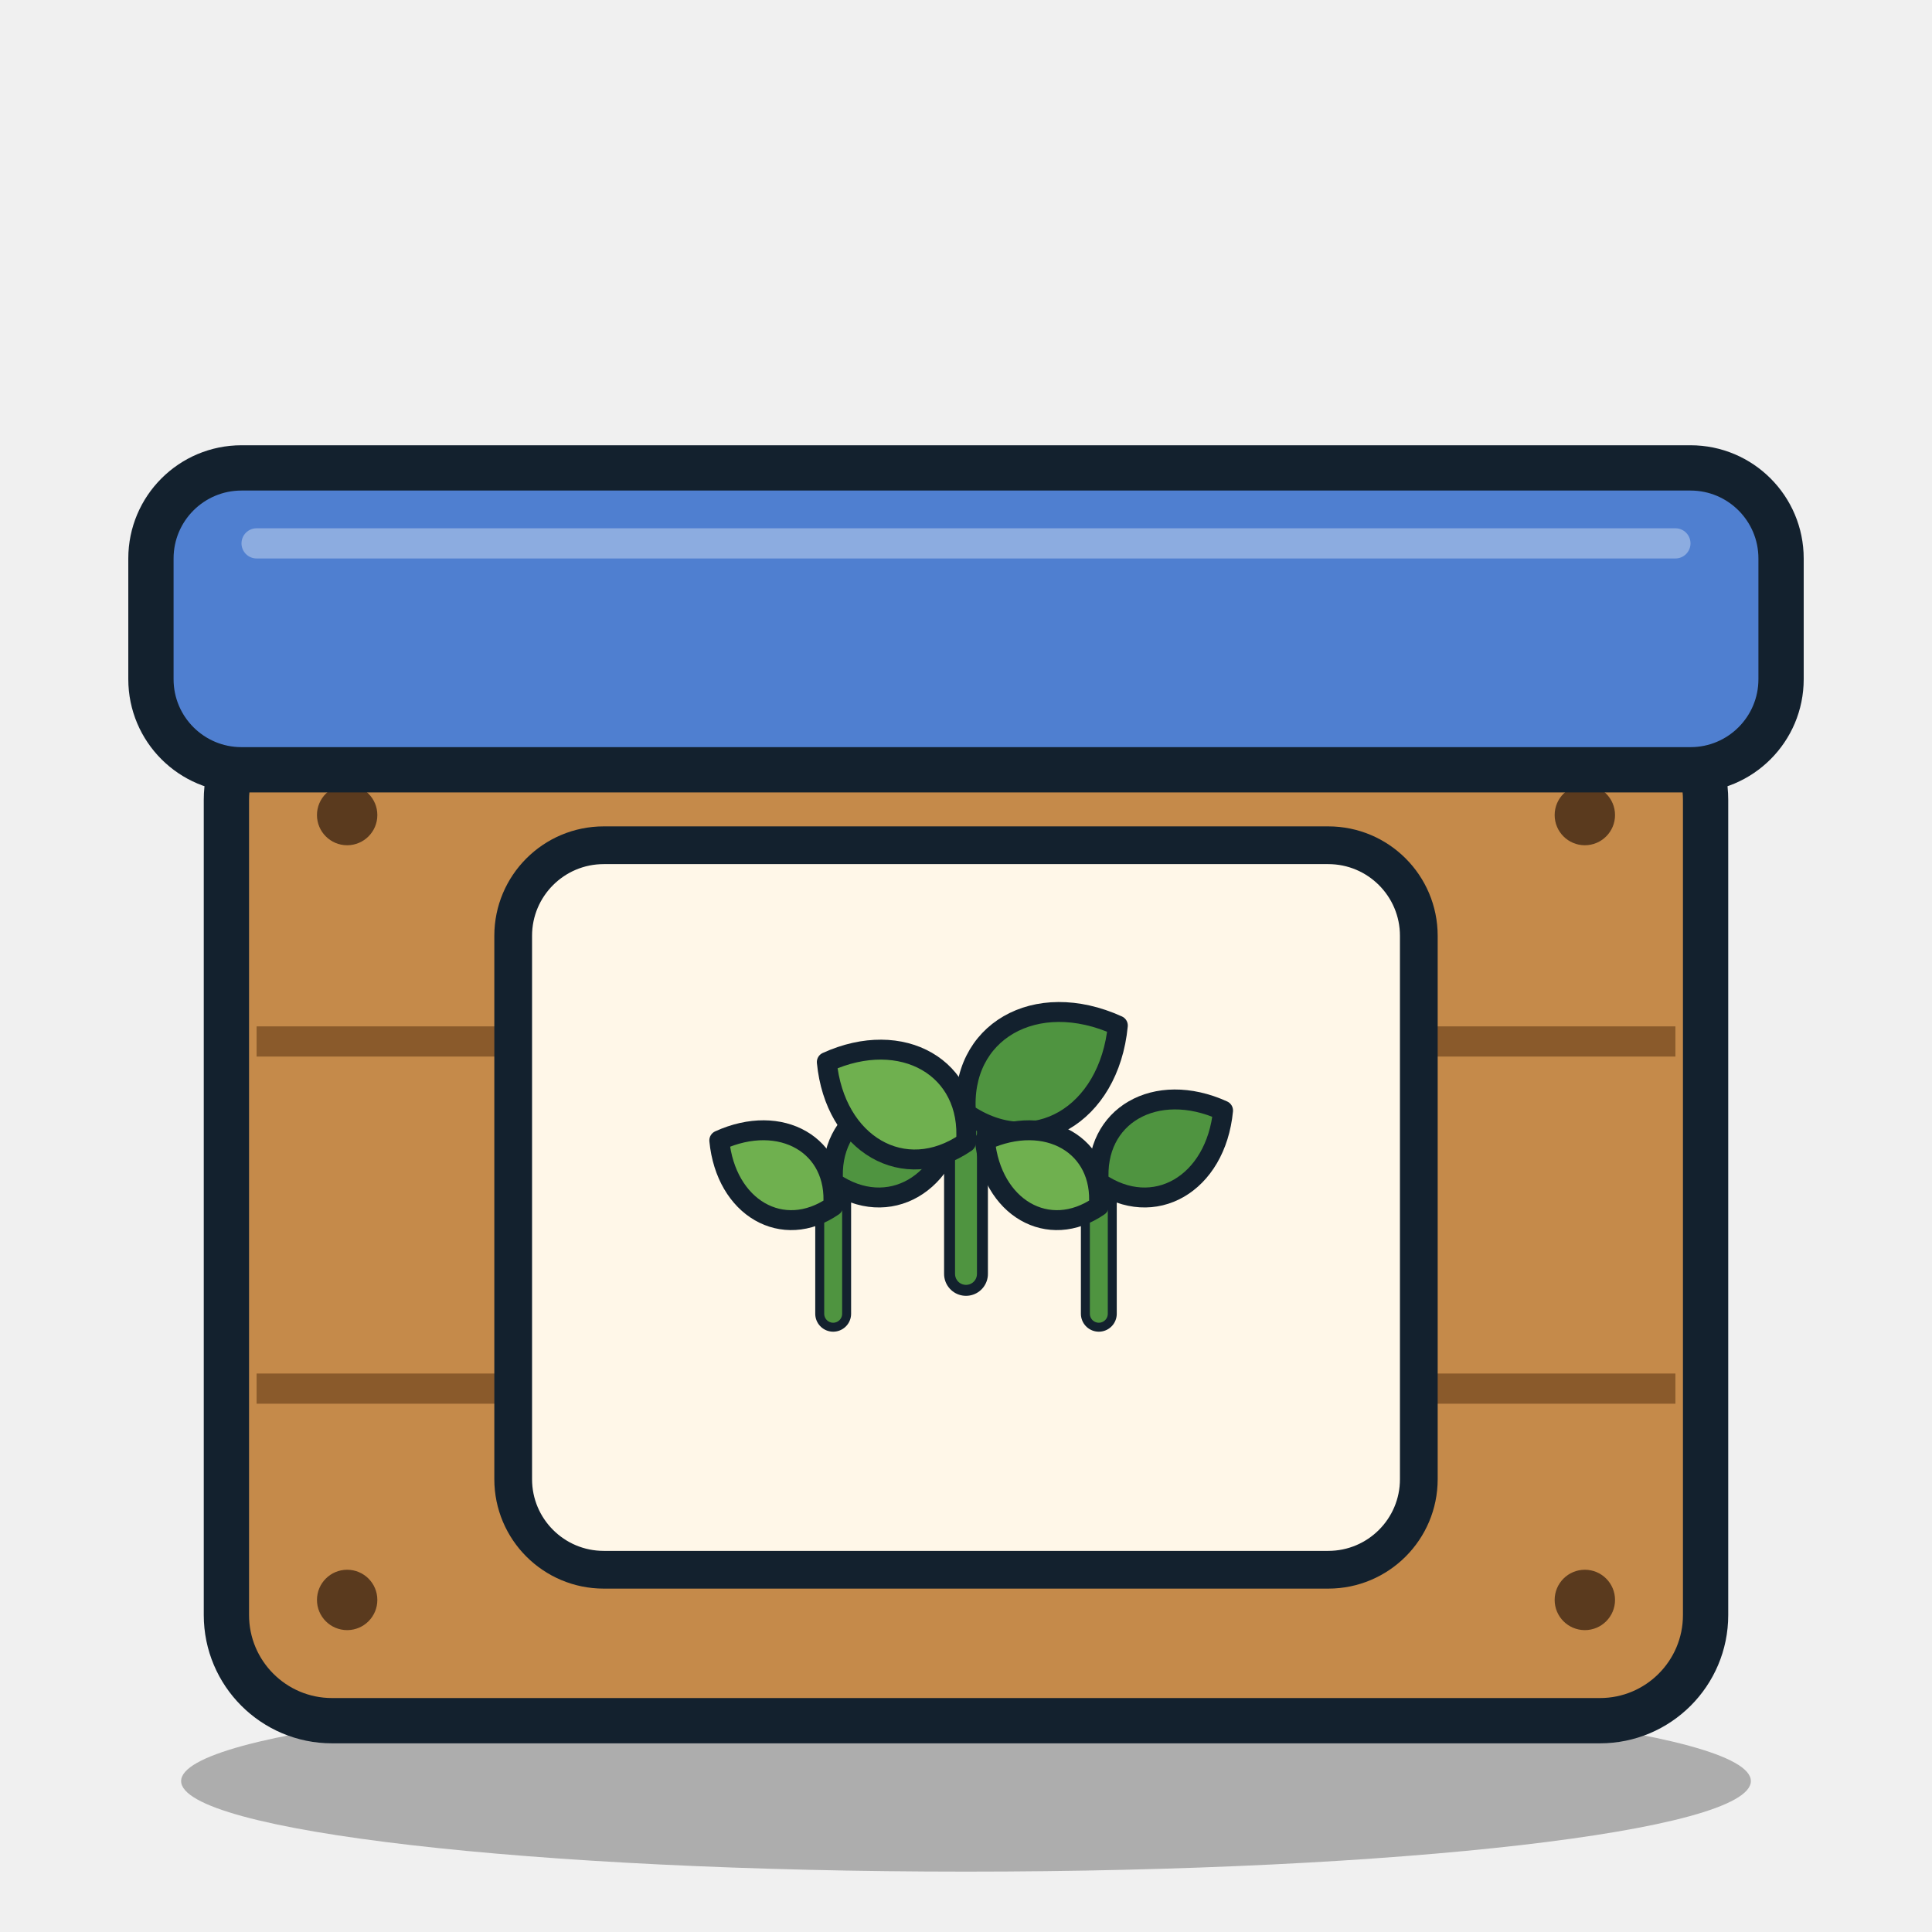
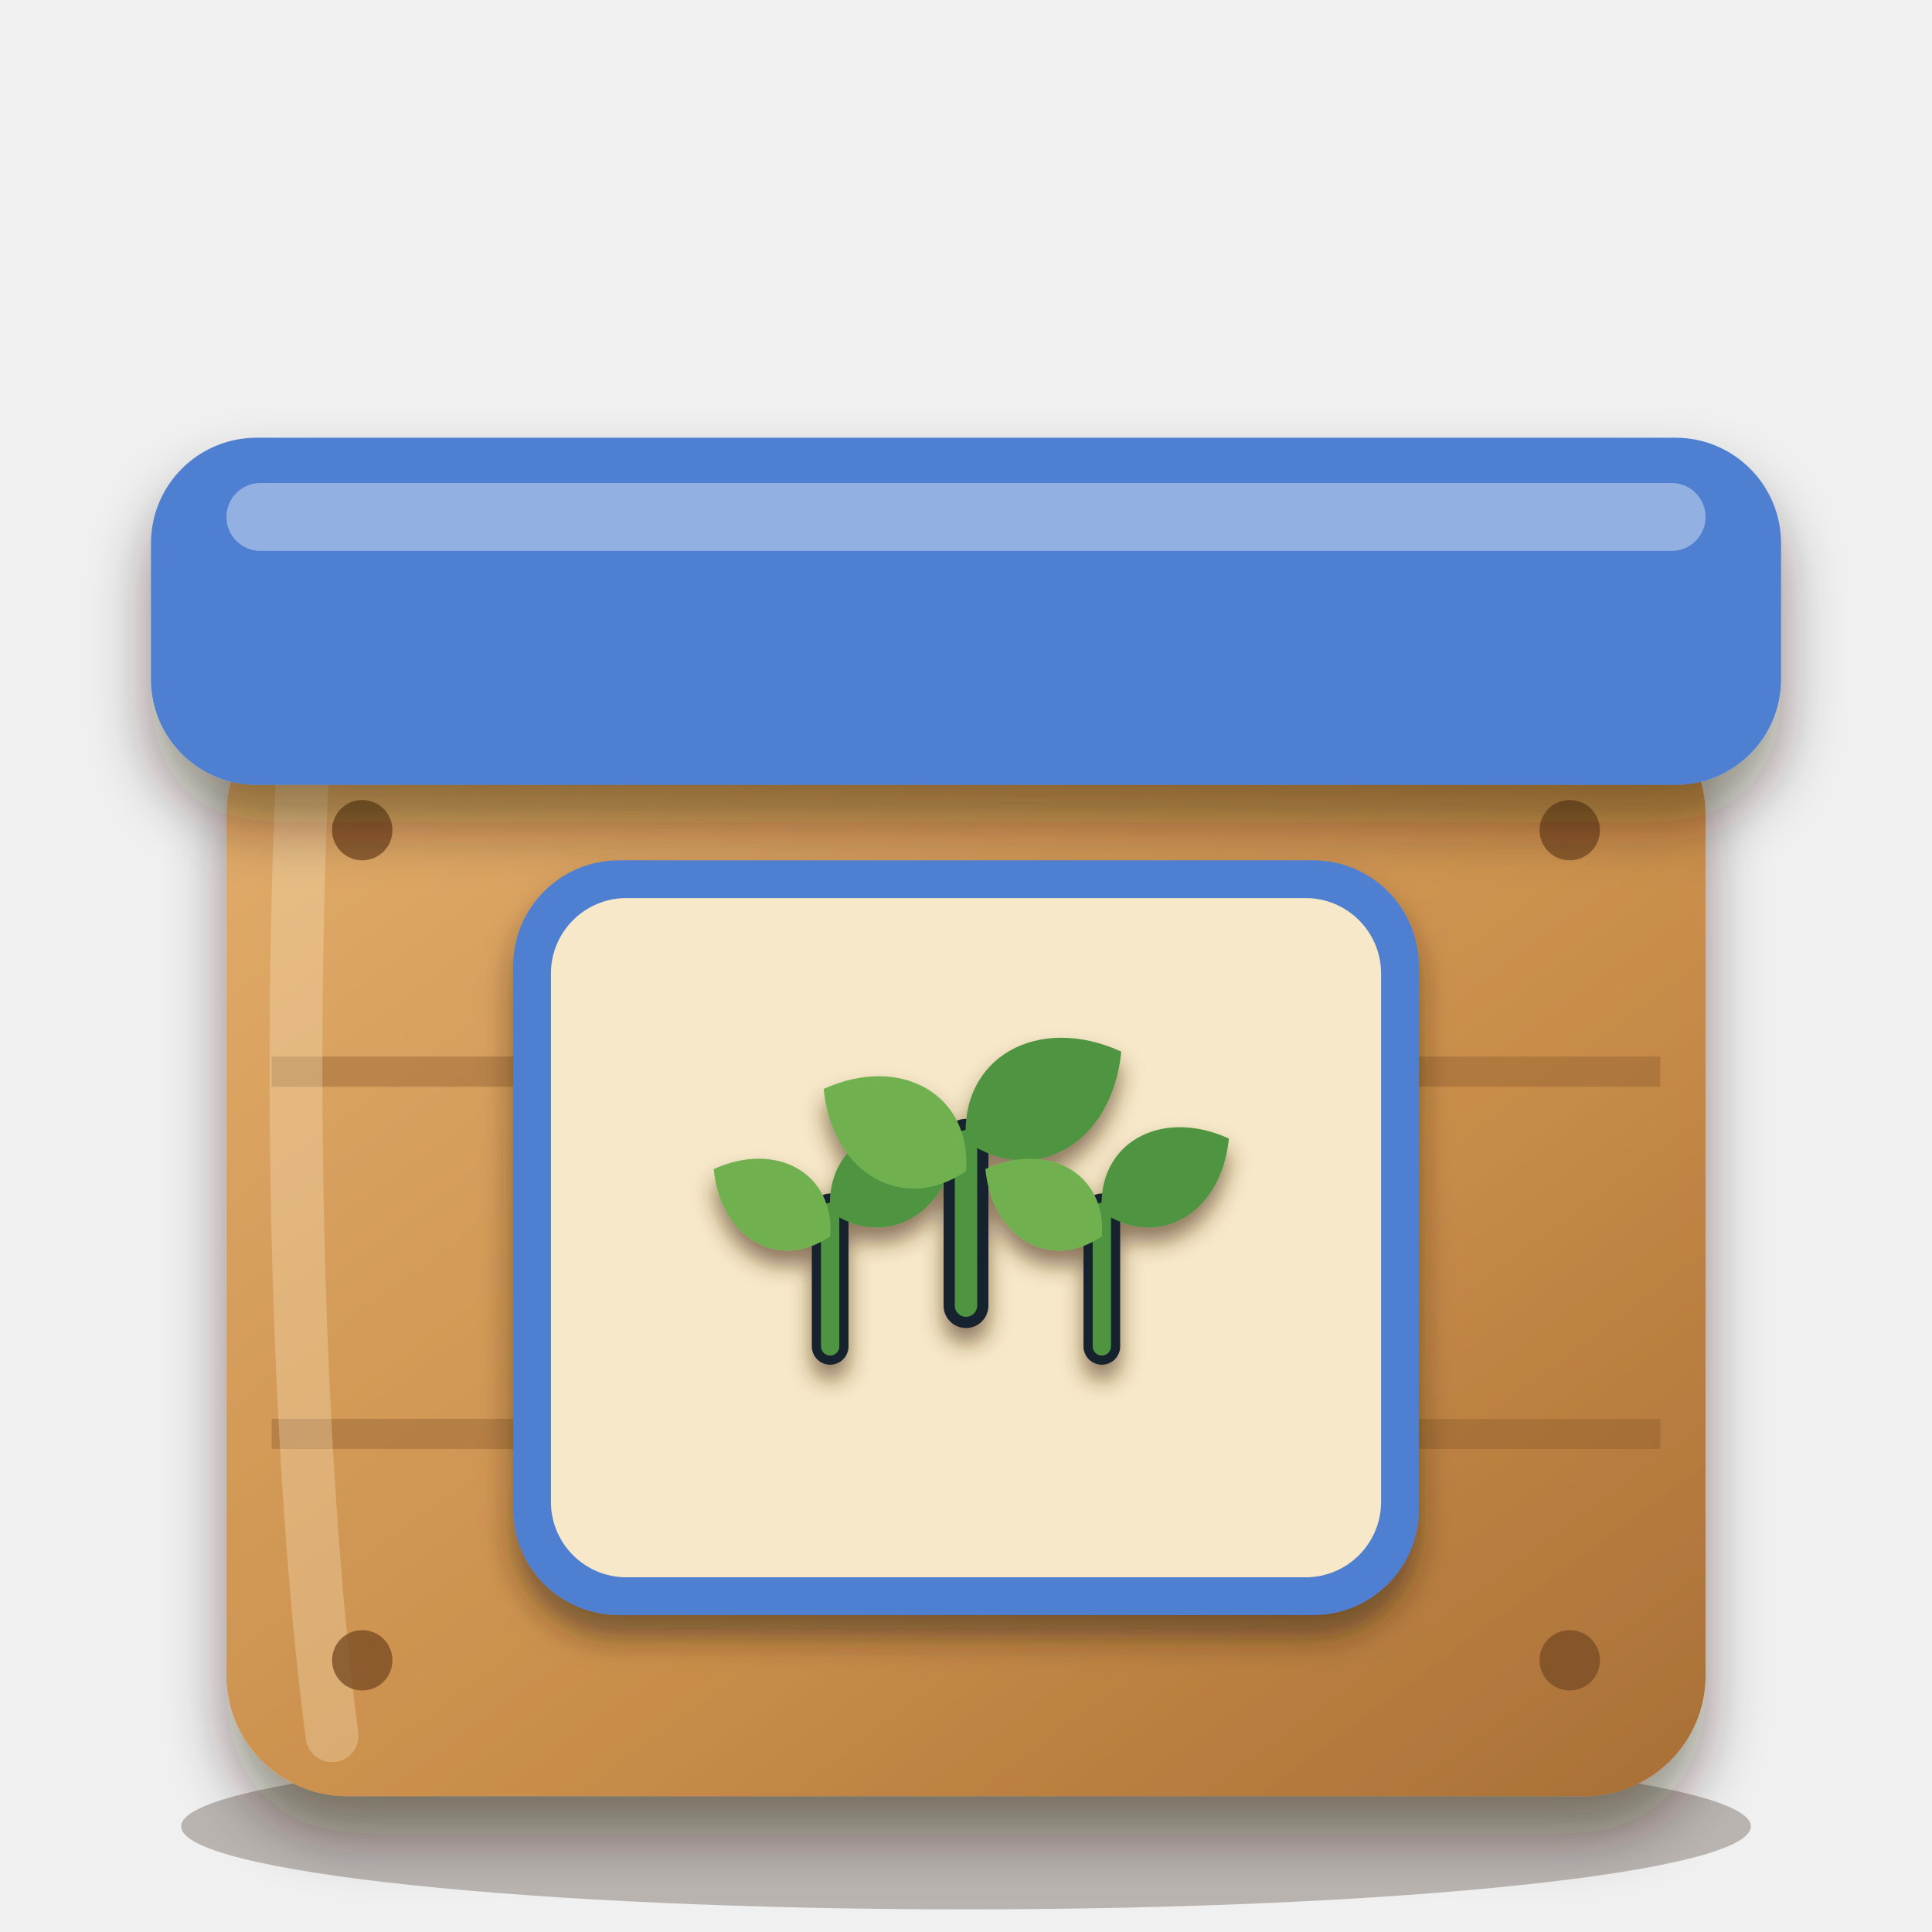
<svg xmlns="http://www.w3.org/2000/svg" viewBox="0 0 256 256" width="256" height="256">
-   <ellipse cx="128" cy="236" rx="104" ry="12" fill="#000" opacity="0.28" />
-   <rect x="30" y="92" width="196" height="136" rx="14" fill="#c58a4a" stroke="#13212e" stroke-width="6" />
-   <path d="M34 138 H222 M34 184 H222" stroke="#8a5a2b" stroke-width="4" />
-   <circle cx="46" cy="108" r="4" fill="#5a3a1e" />
-   <circle cx="46" cy="212" r="4" fill="#5a3a1e" />
-   <circle cx="210" cy="108" r="4" fill="#5a3a1e" />
-   <circle cx="210" cy="212" r="4" fill="#5a3a1e" />
-   <rect x="20" y="62" width="216" height="40" rx="12" fill="#4f7fd0" stroke="#13212e" stroke-width="6" />
-   <path d="M34 72 H222" stroke="#fff" stroke-width="4" opacity="0.35" stroke-linecap="round" />
-   <rect x="68" y="112" width="120" height="96" rx="12" fill="#fff7e8" stroke="#13212e" stroke-width="5" />
-   <g transform="translate(84 119.52) scale(0.88)">
-     <path d="M30 62 L30 42.2" fill="none" stroke="#13212e" stroke-width="5.4" stroke-linecap="round" />
-     <path d="M30 62 L30 42.2" fill="none" stroke="#4f9440" stroke-width="2.7" stroke-linecap="round" />
-     <path d="M0 0 C3.96 -8.316, 13.86 -8.316, 19.8 0 C13.86 8.316, 3.96 8.316, 0 0 Z" transform="translate(30 45.8) rotate(-150)" fill="#6fb04f" stroke="#13212e" stroke-width="3" stroke-linejoin="round" stroke-linecap="round" />
-     <path d="M0 0 C4.32 -9.072, 15.12 -9.072, 21.6 0 C15.12 9.072, 4.32 9.072, 0 0 Z" transform="translate(30 42.2) rotate(-30)" fill="#4f9440" stroke="#13212e" stroke-width="3" stroke-linejoin="round" stroke-linecap="round" />
-     <path d="M50 56 L50 31.8" fill="none" stroke="#13212e" stroke-width="6.6" stroke-linecap="round" />
-     <path d="M50 56 L50 31.8" fill="none" stroke="#4f9440" stroke-width="3.3" stroke-linecap="round" />
-     <path d="M0 0 C4.84 -10.164, 16.94 -10.164, 24.2 0 C16.94 10.164, 4.84 10.164, 0 0 Z" transform="translate(50 36.2) rotate(-150)" fill="#6fb04f" stroke="#13212e" stroke-width="3" stroke-linejoin="round" stroke-linecap="round" />
-     <path d="M0 0 C5.28 -11.088, 18.48 -11.088, 26.4 0 C18.48 11.088, 5.28 11.088, 0 0 Z" transform="translate(50 31.8) rotate(-30)" fill="#4f9440" stroke="#13212e" stroke-width="3" stroke-linejoin="round" stroke-linecap="round" />
-     <path d="M70 62 L70 42.2" fill="none" stroke="#13212e" stroke-width="5.4" stroke-linecap="round" />
-     <path d="M70 62 L70 42.2" fill="none" stroke="#4f9440" stroke-width="2.7" stroke-linecap="round" />
-     <path d="M0 0 C3.96 -8.316, 13.86 -8.316, 19.8 0 C13.86 8.316, 3.96 8.316, 0 0 Z" transform="translate(70 45.8) rotate(-150)" fill="#6fb04f" stroke="#13212e" stroke-width="3" stroke-linejoin="round" stroke-linecap="round" />
-     <path d="M0 0 C4.32 -9.072, 15.12 -9.072, 21.6 0 C15.12 9.072, 4.32 9.072, 0 0 Z" transform="translate(70 42.2) rotate(-30)" fill="#4f9440" stroke="#13212e" stroke-width="3" stroke-linejoin="round" stroke-linecap="round" />
+   <defs>
+     <linearGradient id="wood" x1="0" y1="0" x2="1" y2="1">
+       <stop offset="0" stop-color="#e2ad6c" />
+       <stop offset="0.6" stop-color="#c98d4a" />
+       <stop offset="1" stop-color="#a86f36" />
+     </linearGradient>
+     <linearGradient id="wood2" x1="0" y1="0" x2="0" y2="1">
+       <stop offset="0" stop-color="#ecbb7e" />
+       <stop offset="1" stop-color="#c98d4a" />
+     </linearGradient>
+     <linearGradient id="steel" x1="0" y1="0" x2="1" y2="1">
+       <stop offset="0" stop-color="#9aa3b0" />
+       <stop offset="0.55" stop-color="#6f7886" />
+       <stop offset="1" stop-color="#4f5766" />
+     </linearGradient>
+     <linearGradient id="leaf" x1="0" y1="1" x2="1" y2="0">
+       <stop offset="0" stop-color="#4f9a3c" />
+       <stop offset="1" stop-color="#8fd25a" />
+     </linearGradient>
+     <filter id="soft" x="-20%" y="-20%" width="140%" height="150%">
+       <feDropShadow dx="0" dy="5" stdDeviation="4" flood-color="#2a1a0c" flood-opacity="0.45" />
+     </filter>
+     <filter id="lab" x="-20%" y="-20%" width="140%" height="150%">
+       <feDropShadow dx="0" dy="3" stdDeviation="2" flood-color="#2a1a0c" flood-opacity="0.5" />
+     </filter>
+     <filter id="ms" x="-20%" y="-20%" width="140%" height="150%">
+       <feDropShadow dx="0" dy="2" stdDeviation="1.4" flood-color="#4a2e10" flood-opacity="0.6" />
+     </filter>
+   </defs>
+   <ellipse cx="128" cy="242" rx="104" ry="11" fill="#2a1a0c" opacity="0.28" />
+   <g filter="url(#soft)">
+     <rect x="30" y="92" width="196" height="146" rx="16" fill="url(#wood)" />
+   </g>
+   <path d="M36 142 H220 M36 190 H220" stroke="#8a5a2b" stroke-width="4" opacity="0.4" />
+   <path d="M40 104 C38 150 40 200 44 230" fill="none" stroke="#fff0d0" stroke-width="7" stroke-linecap="round" opacity="0.28" />
+   <circle cx="48" cy="110" r="4" fill="#7a4e24" opacity="0.8" />
+   <circle cx="48" cy="220" r="4" fill="#7a4e24" opacity="0.8" />
+   <circle cx="208" cy="110" r="4" fill="#7a4e24" opacity="0.8" />
+   <circle cx="208" cy="220" r="4" fill="#7a4e24" opacity="0.8" />
+   <g filter="url(#soft)">
+     <rect x="20" y="58" width="216" height="46" rx="14" fill="#4f7fd0" />
+   </g>
+   <rect x="30" y="64" width="196" height="9" rx="4.5" fill="#fff" opacity="0.38" />
+   <g filter="url(#lab)">
+     <rect x="68" y="114" width="120" height="100" rx="14" fill="#4f7fd0" />
+   </g>
+   <rect x="73" y="119" width="110" height="90" rx="10" fill="#f6e8c8" />
+   <g filter="url(#ms)">
+     <g transform="translate(83 122.6) scale(0.9)">
+       <path d="M30 62 L30 42.2" fill="none" stroke="#13212e" stroke-width="5.4" stroke-linecap="round" />
+       <path d="M30 62 L30 42.2" fill="none" stroke="#4f9440" stroke-width="2.7" stroke-linecap="round" />
+       <path d="M0 0 C3.96 -8.316, 13.86 -8.316, 19.8 0 C13.86 8.316, 3.96 8.316, 0 0 Z" transform="translate(30 45.8) rotate(-150)" fill="#6fb04f" />
+       <path d="M0 0 C4.32 -9.072, 15.12 -9.072, 21.6 0 C15.12 9.072, 4.32 9.072, 0 0 Z" transform="translate(30 42.2) rotate(-30)" fill="#4f9440" />
+       <path d="M50 56 L50 31.8" fill="none" stroke="#13212e" stroke-width="6.6" stroke-linecap="round" />
+       <path d="M50 56 L50 31.8" fill="none" stroke="#4f9440" stroke-width="3.3" stroke-linecap="round" />
+       <path d="M0 0 C4.84 -10.164, 16.94 -10.164, 24.2 0 C16.94 10.164, 4.84 10.164, 0 0 Z" transform="translate(50 36.2) rotate(-150)" fill="#6fb04f" />
+       <path d="M0 0 C5.28 -11.088, 18.48 -11.088, 26.4 0 C18.48 11.088, 5.28 11.088, 0 0 Z" transform="translate(50 31.8) rotate(-30)" fill="#4f9440" />
+       <path d="M70 62 L70 42.2" fill="none" stroke="#13212e" stroke-width="5.4" stroke-linecap="round" />
+       <path d="M70 62 L70 42.2" fill="none" stroke="#4f9440" stroke-width="2.7" stroke-linecap="round" />
+       <path d="M0 0 C3.96 -8.316, 13.86 -8.316, 19.8 0 C13.86 8.316, 3.96 8.316, 0 0 Z" transform="translate(70 45.8) rotate(-150)" fill="#6fb04f" />
+       <path d="M0 0 C4.32 -9.072, 15.12 -9.072, 21.6 0 C15.12 9.072, 4.32 9.072, 0 0 Z" transform="translate(70 42.2) rotate(-30)" fill="#4f9440" />
+     </g>
  </g>
</svg>
